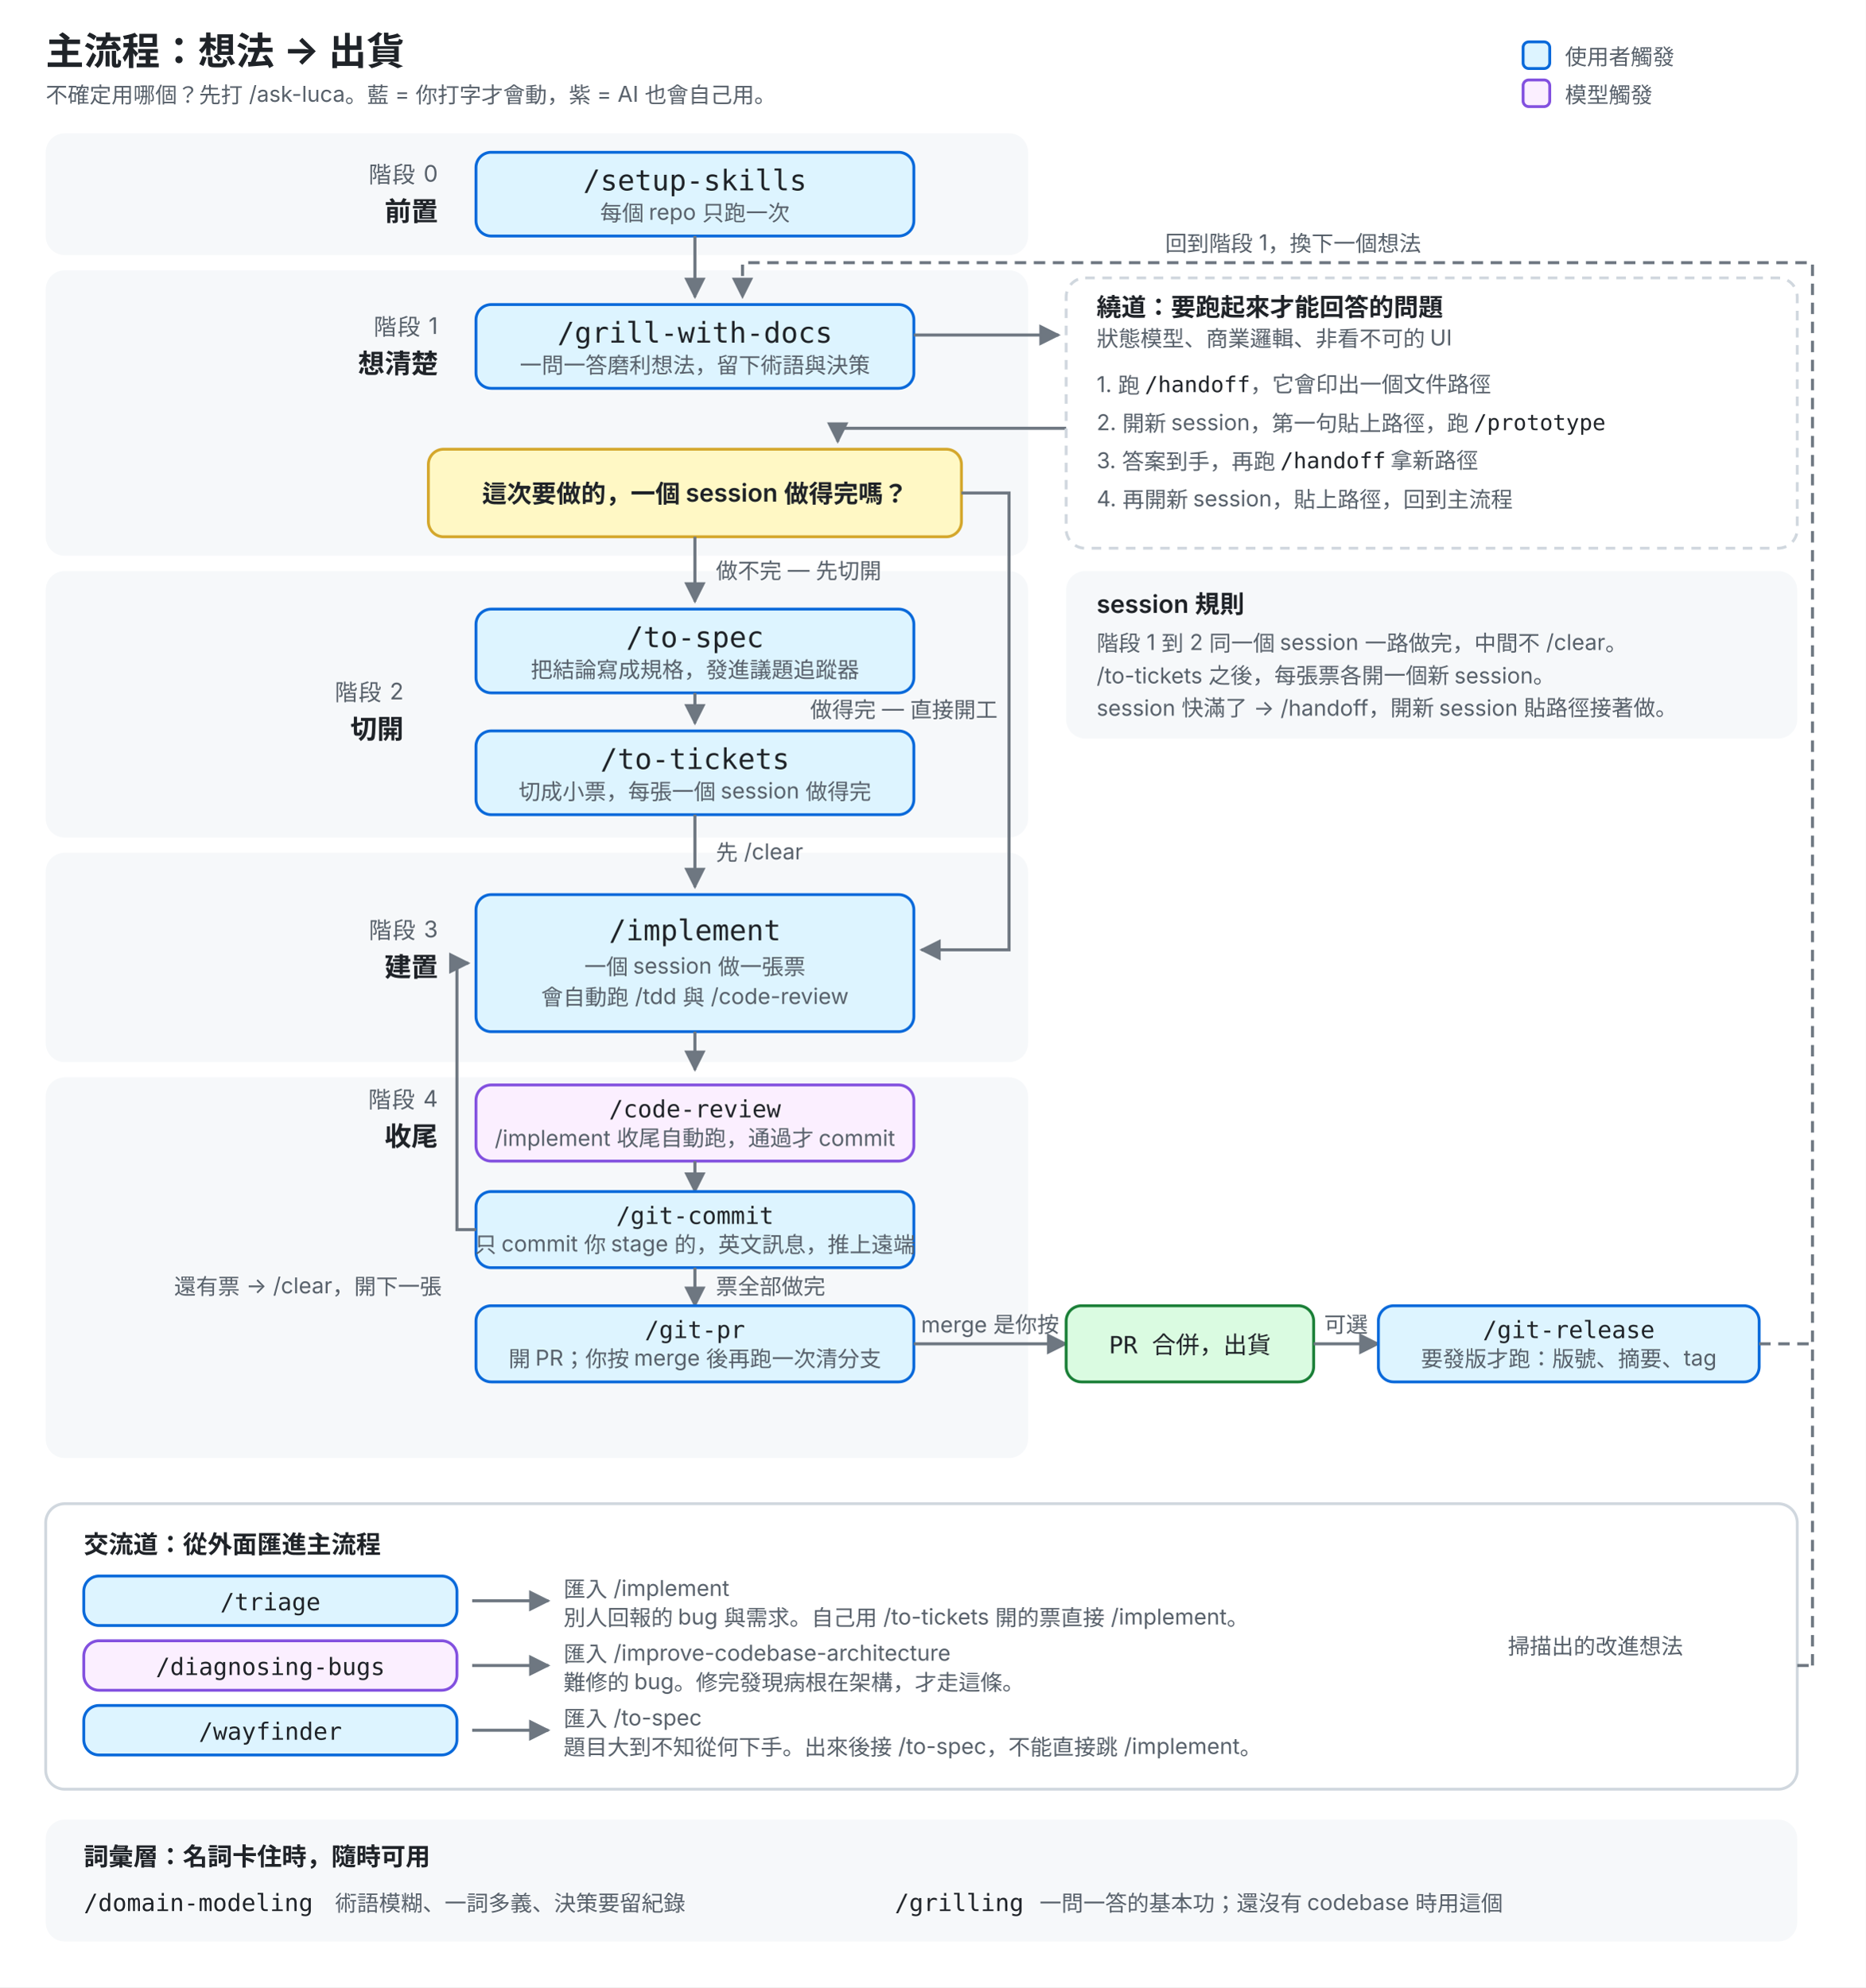
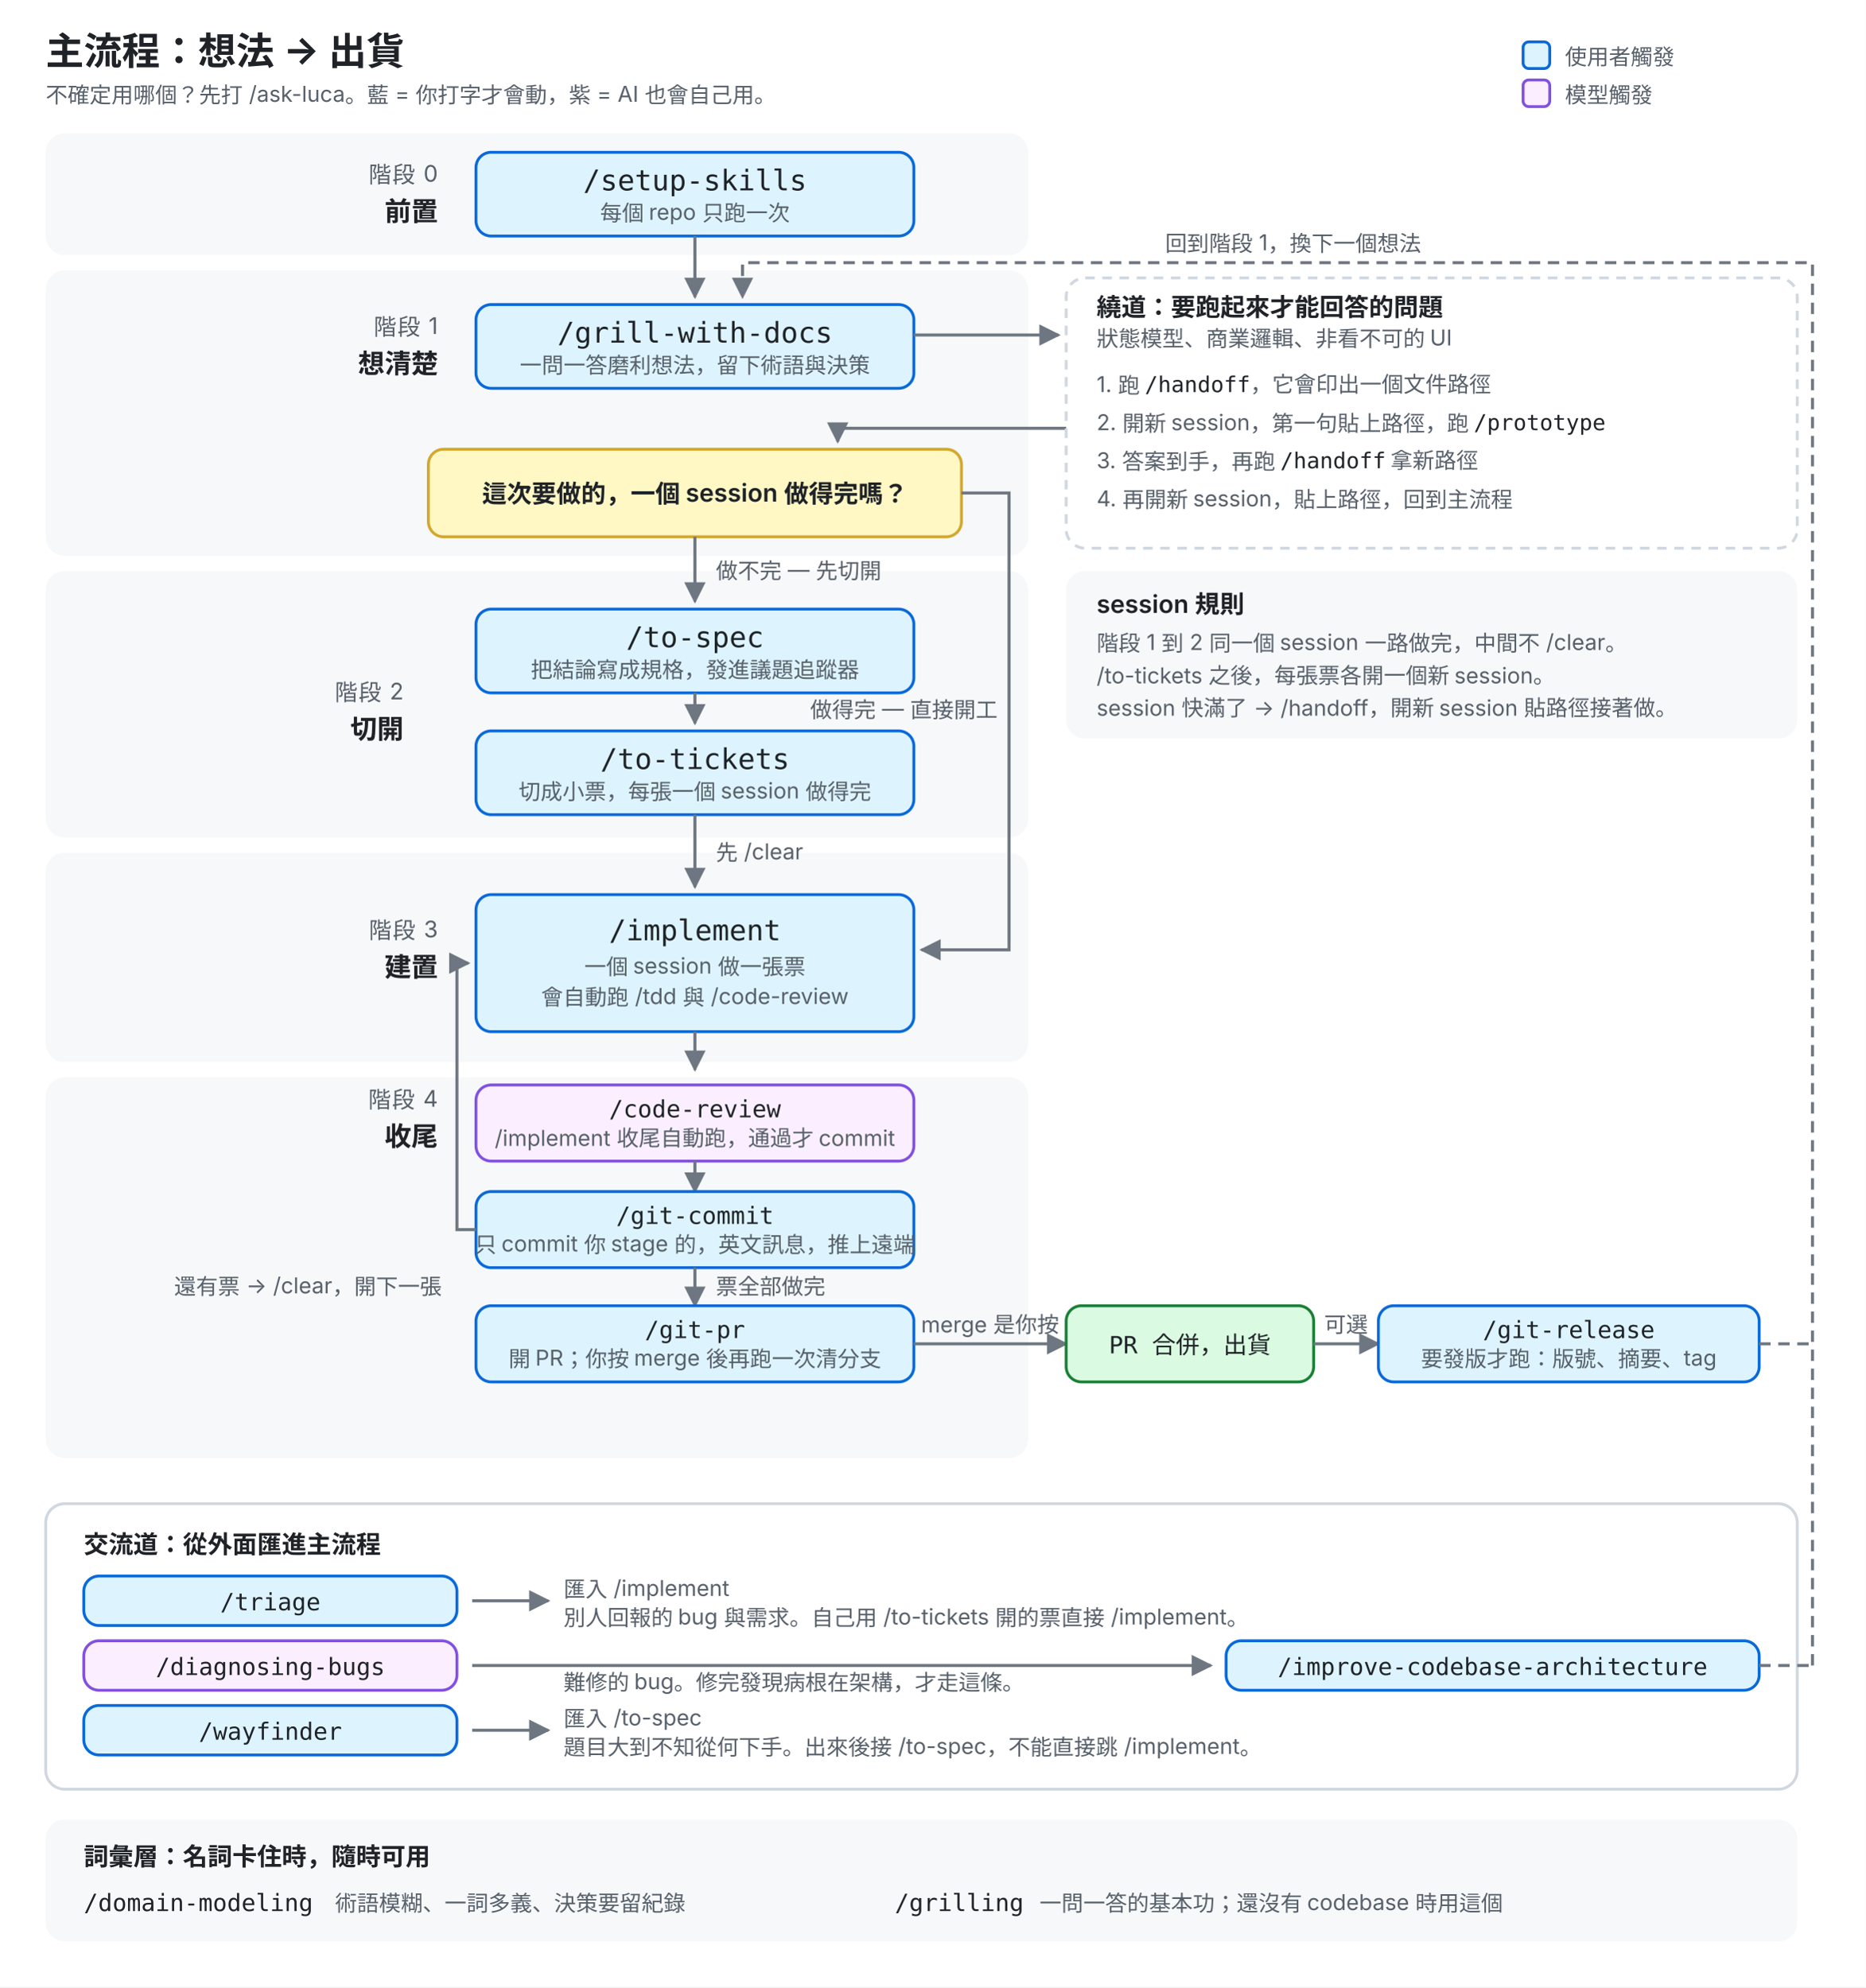
<svg xmlns="http://www.w3.org/2000/svg" width="980" height="1044" viewBox="0 0 980 1044" font-family="ui-sans-serif, -apple-system, 'Segoe UI', 'Noto Sans TC', 'Microsoft JhengHei', sans-serif">
  <defs>
    <marker id="arrow" viewBox="0 0 10 10" refX="9" refY="5" markerWidth="7" markerHeight="7" orient="auto-start-reverse">
      <path d="M 0 0 L 10 5 L 0 10 z" fill="#6e7781" />
    </marker>
    <style>
      .box  { stroke-width: 1.5; }
      .user { fill: #ddf4ff; stroke: #0969da; }
      .model{ fill: #fbefff; stroke: #8250df; }
      .skill{ font-family: ui-monospace, SFMono-Regular, Consolas, monospace; font-size: 15px; fill: #1f2328; }
      .skill-sm { font-family: ui-monospace, SFMono-Regular, Consolas, monospace; font-size: 12.5px; fill: #1f2328; }
      .mono { font-family: ui-monospace, SFMono-Regular, Consolas, monospace; fill: #1f2328; }
      .sub  { font-size: 11.5px; fill: #57606a; }
      .band-label { font-size: 12px; fill: #57606a; letter-spacing: 0.5px; }
      .band-name  { font-size: 14px; fill: #1f2328; font-weight: 600; }
      .edge { stroke: #6e7781; stroke-width: 1.6; fill: none; marker-end: url(#arrow); }
      .edge-label { font-size: 11.5px; fill: #57606a; }
      .panel-title { font-size: 13px; fill: #1f2328; font-weight: 600; }
      .note { font-size: 11.5px; fill: #57606a; }
    </style>
  </defs>
  <rect width="980" height="1044" fill="#ffffff" />
  <text x="24" y="34" font-size="20" font-weight="700" fill="#1f2328">主流程：想法 → 出貨</text>
  <text x="24" y="54" class="note">不確定用哪個？先打 /ask-luca。藍 = 你打字才會動，紫 = AI 也會自己用。</text>
  <rect x="800" y="22" width="14" height="14" rx="3" class="box user" />
  <text x="822" y="34" class="note">使用者觸發</text>
  <rect x="800" y="42" width="14" height="14" rx="3" class="box model" />
  <text x="822" y="54" class="note">模型觸發</text>
  <rect x="24" y="70" width="516" height="64" rx="10" fill="#f6f8fa" />
  <rect x="24" y="142" width="516" height="150" rx="10" fill="#f6f8fa" />
  <rect x="24" y="300" width="516" height="140" rx="10" fill="#f6f8fa" />
  <rect x="24" y="448" width="516" height="110" rx="10" fill="#f6f8fa" />
  <rect x="24" y="566" width="516" height="200" rx="10" fill="#f6f8fa" />
  <text x="230" y="96" text-anchor="end" class="band-label">階段 0</text>
  <text x="230" y="116" text-anchor="end" class="band-name">前置</text>
  <text x="230" y="176" text-anchor="end" class="band-label">階段 1</text>
  <text x="230" y="196" text-anchor="end" class="band-name">想清楚</text>
  <text x="212" y="368" text-anchor="end" class="band-label">階段 2</text>
  <text x="212" y="388" text-anchor="end" class="band-name">切開</text>
  <text x="230" y="493" text-anchor="end" class="band-label">階段 3</text>
  <text x="230" y="513" text-anchor="end" class="band-name">建置</text>
  <text x="230" y="582" text-anchor="end" class="band-label">階段 4</text>
  <text x="230" y="602" text-anchor="end" class="band-name">收尾</text>
  <rect x="250" y="80" width="230" height="44" rx="8" class="box user" />
  <text x="365" y="100" text-anchor="middle" class="skill">/setup-skills</text>
  <text x="365" y="116" text-anchor="middle" class="sub">每個 repo 只跑一次</text>
  <path d="M 365 124 L 365 156" class="edge" />
  <rect x="250" y="160" width="230" height="44" rx="8" class="box user" />
  <text x="365" y="180" text-anchor="middle" class="skill">/grill-with-docs</text>
  <text x="365" y="196" text-anchor="middle" class="sub">一問一答磨利想法，留下術語與決策</text>
  <path d="M 480 176 L 556 176" class="edge" />
  <path d="M 560 225 L 440 225 L 440 232" class="edge" />
  <rect x="225" y="236" width="280" height="46" rx="8" fill="#fff8c5" stroke="#d4a72c" stroke-width="1.5" />
  <text x="365" y="264" text-anchor="middle" font-size="13" font-weight="600" fill="#1f2328">這次要做的，一個 session 做得完嗎？</text>
  <path d="M 365 282 L 365 316" class="edge" />
  <text x="376" y="304" class="edge-label">做不完 — 先切開</text>
  <path d="M 505 259 L 530 259 L 530 499 L 484 499" class="edge" />
  <text x="524" y="377" text-anchor="end" class="edge-label">做得完 — 直接開工</text>
  <rect x="250" y="320" width="230" height="44" rx="8" class="box user" />
  <text x="365" y="340" text-anchor="middle" class="skill">/to-spec</text>
  <text x="365" y="356" text-anchor="middle" class="sub">把結論寫成規格，發進議題追蹤器</text>
  <path d="M 365 364 L 365 380" class="edge" />
  <rect x="250" y="384" width="230" height="44" rx="8" class="box user" />
  <text x="365" y="404" text-anchor="middle" class="skill">/to-tickets</text>
  <text x="365" y="420" text-anchor="middle" class="sub">切成小票，每張一個 session 做得完</text>
  <path d="M 365 428 L 365 466" class="edge" />
  <text x="376" y="452" class="edge-label">先 /clear</text>
  <rect x="250" y="470" width="230" height="72" rx="8" class="box user" />
  <text x="365" y="494" text-anchor="middle" class="skill">/implement</text>
  <text x="365" y="512" text-anchor="middle" class="sub">一個 session 做一張票</text>
  <text x="365" y="528" text-anchor="middle" class="sub">會自動跑 /tdd 與 /code-review</text>
  <path d="M 365 542 L 365 562" class="edge" />
  <rect x="250" y="570" width="230" height="40" rx="8" class="box model" />
  <text x="365" y="587" text-anchor="middle" class="skill-sm">/code-review</text>
  <text x="365" y="602" text-anchor="middle" class="sub">/implement 收尾自動跑，通過才 commit</text>
  <path d="M 365 610 L 365 626" class="edge" />
  <rect x="250" y="626" width="230" height="40" rx="8" class="box user" />
  <text x="365" y="643" text-anchor="middle" class="skill-sm">/git-commit</text>
  <text x="365" y="658" text-anchor="middle" class="sub">只 commit 你 stage 的，英文訊息，推上遠端</text>
  <path d="M 365 666 L 365 686" class="edge" />
  <text x="376" y="680" class="edge-label">票全部做完</text>
  <rect x="250" y="686" width="230" height="40" rx="8" class="box user" />
  <text x="365" y="703" text-anchor="middle" class="skill-sm">/git-pr</text>
  <text x="365" y="718" text-anchor="middle" class="sub">開 PR；你按 merge 後再跑一次清分支</text>
  <path d="M 250 646 L 240 646 L 240 506 L 246 506" class="edge" />
  <text x="232" y="680" text-anchor="end" class="edge-label">還有票 → /clear，開下一張</text>
  <path d="M 480 706 L 560 706" class="edge" />
  <text x="520" y="700" text-anchor="middle" class="edge-label">merge 是你按</text>
  <rect x="560" y="686" width="130" height="40" rx="8" fill="#dafbe1" stroke="#1a7f37" stroke-width="1.5" />
  <text x="625" y="711" text-anchor="middle" class="skill-sm">PR 合併，出貨</text>
  <path d="M 690 706 L 724 706" class="edge" />
  <text x="707" y="700" text-anchor="middle" class="edge-label">可選</text>
  <rect x="724" y="686" width="200" height="40" rx="8" class="box user" />
  <text x="824" y="703" text-anchor="middle" class="skill-sm">/git-release</text>
  <text x="824" y="718" text-anchor="middle" class="sub">要發版才跑：版號、摘要、tag</text>
  <rect x="560" y="146" width="384" height="142" rx="10" fill="#ffffff" stroke="#d0d7de" stroke-width="1.5" stroke-dasharray="5 4" />
  <text x="576" y="166" class="panel-title">繞道：要跑起來才能回答的問題</text>
  <text x="576" y="182" class="note">狀態模型、商業邏輯、非看不可的 UI</text>
  <text x="576" y="206" class="note">1. 跑 <tspan class="mono">/handoff</tspan>，它會印出一個文件路徑</text>
  <text x="576" y="226" class="note">2. 開新 session，第一句貼上路徑，跑 <tspan class="mono">/prototype</tspan>
  </text>
  <text x="576" y="246" class="note">3. 答案到手，再跑 <tspan class="mono">/handoff</tspan> 拿新路徑</text>
  <text x="576" y="266" class="note">4. 再開新 session，貼上路徑，回到主流程</text>
  <rect x="560" y="300" width="384" height="88" rx="10" fill="#f6f8fa" />
  <text x="576" y="322" class="panel-title">session 規則</text>
  <text x="576" y="342" class="note">階段 1 到 2 同一個 session 一路做完，中間不 /clear。</text>
  <text x="576" y="359" class="note">/to-tickets 之後，每張票各開一個新 session。</text>
  <text x="576" y="376" class="note">session 快滿了 → /handoff，開新 session 貼路徑接著做。</text>
  <rect x="24" y="790" width="920" height="150" rx="10" fill="#ffffff" stroke="#d0d7de" stroke-width="1.5" />
  <text x="44" y="816" class="panel-title">交流道：從外面匯進主流程</text>
  <rect x="44" y="828" width="196" height="26" rx="8" class="box user" />
  <text x="142" y="846" text-anchor="middle" class="skill-sm">/triage</text>
  <path d="M 248 841 L 288 841" class="edge" />
  <text x="296" y="839" class="note">匯入 /implement</text>
  <text x="296" y="854" class="note">別人回報的 bug 與需求。自己用 /to-tickets 開的票直接 /implement。</text>
  <rect x="44" y="862" width="196" height="26" rx="8" class="box model" />
  <text x="142" y="880" text-anchor="middle" class="skill-sm">/diagnosing-bugs</text>
-   <path d="M 248 875 L 288 875" class="edge" />
-   <text x="296" y="873" class="note">匯入 /improve-codebase-architecture</text>
+   <path d="M 248 875 L 636 875" class="edge" />
  <text x="296" y="888" class="note">難修的 bug。修完發現病根在架構，才走這條。</text>
+   <rect x="644" y="862" width="280" height="26" rx="8" class="box user" />
+   <text x="784" y="880" text-anchor="middle" class="skill-sm">/improve-codebase-architecture</text>
  <rect x="44" y="896" width="196" height="26" rx="8" class="box user" />
  <text x="142" y="914" text-anchor="middle" class="skill-sm">/wayfinder</text>
  <path d="M 248 909 L 288 909" class="edge" />
  <text x="296" y="907" class="note">匯入 /to-spec</text>
  <text x="296" y="922" class="note">題目大到不知從何下手。出來後接 /to-spec，不能直接跳 /implement。</text>
  <path d="M 924 706 L 952 706" class="edge" style="marker-end:none" stroke-dasharray="6 4" />
-   <path d="M 944 875 L 952 875" class="edge" style="marker-end:none" stroke-dasharray="6 4" />
+   <path d="M 924 875 L 952 875" class="edge" style="marker-end:none" stroke-dasharray="6 4" />
  <path d="M 952 875 L 952 138 L 390 138 L 390 156" class="edge" stroke-dasharray="6 4" />
  <text x="612" y="132" class="edge-label">回到階段 1，換下一個想法</text>
-   <text x="884" y="869" text-anchor="end" class="edge-label">掃描出的改進想法</text>
  <rect x="24" y="956" width="920" height="64" rx="10" fill="#f6f8fa" />
  <text x="44" y="980" class="panel-title">詞彙層：名詞卡住時，隨時可用</text>
  <text x="44" y="1004" class="skill-sm">/domain-modeling</text>
  <text x="176" y="1004" class="note">術語模糊、一詞多義、決策要留紀錄</text>
  <text x="470" y="1004" class="skill-sm">/grilling</text>
  <text x="546" y="1004" class="note">一問一答的基本功；還沒有 codebase 時用這個</text>
</svg>
